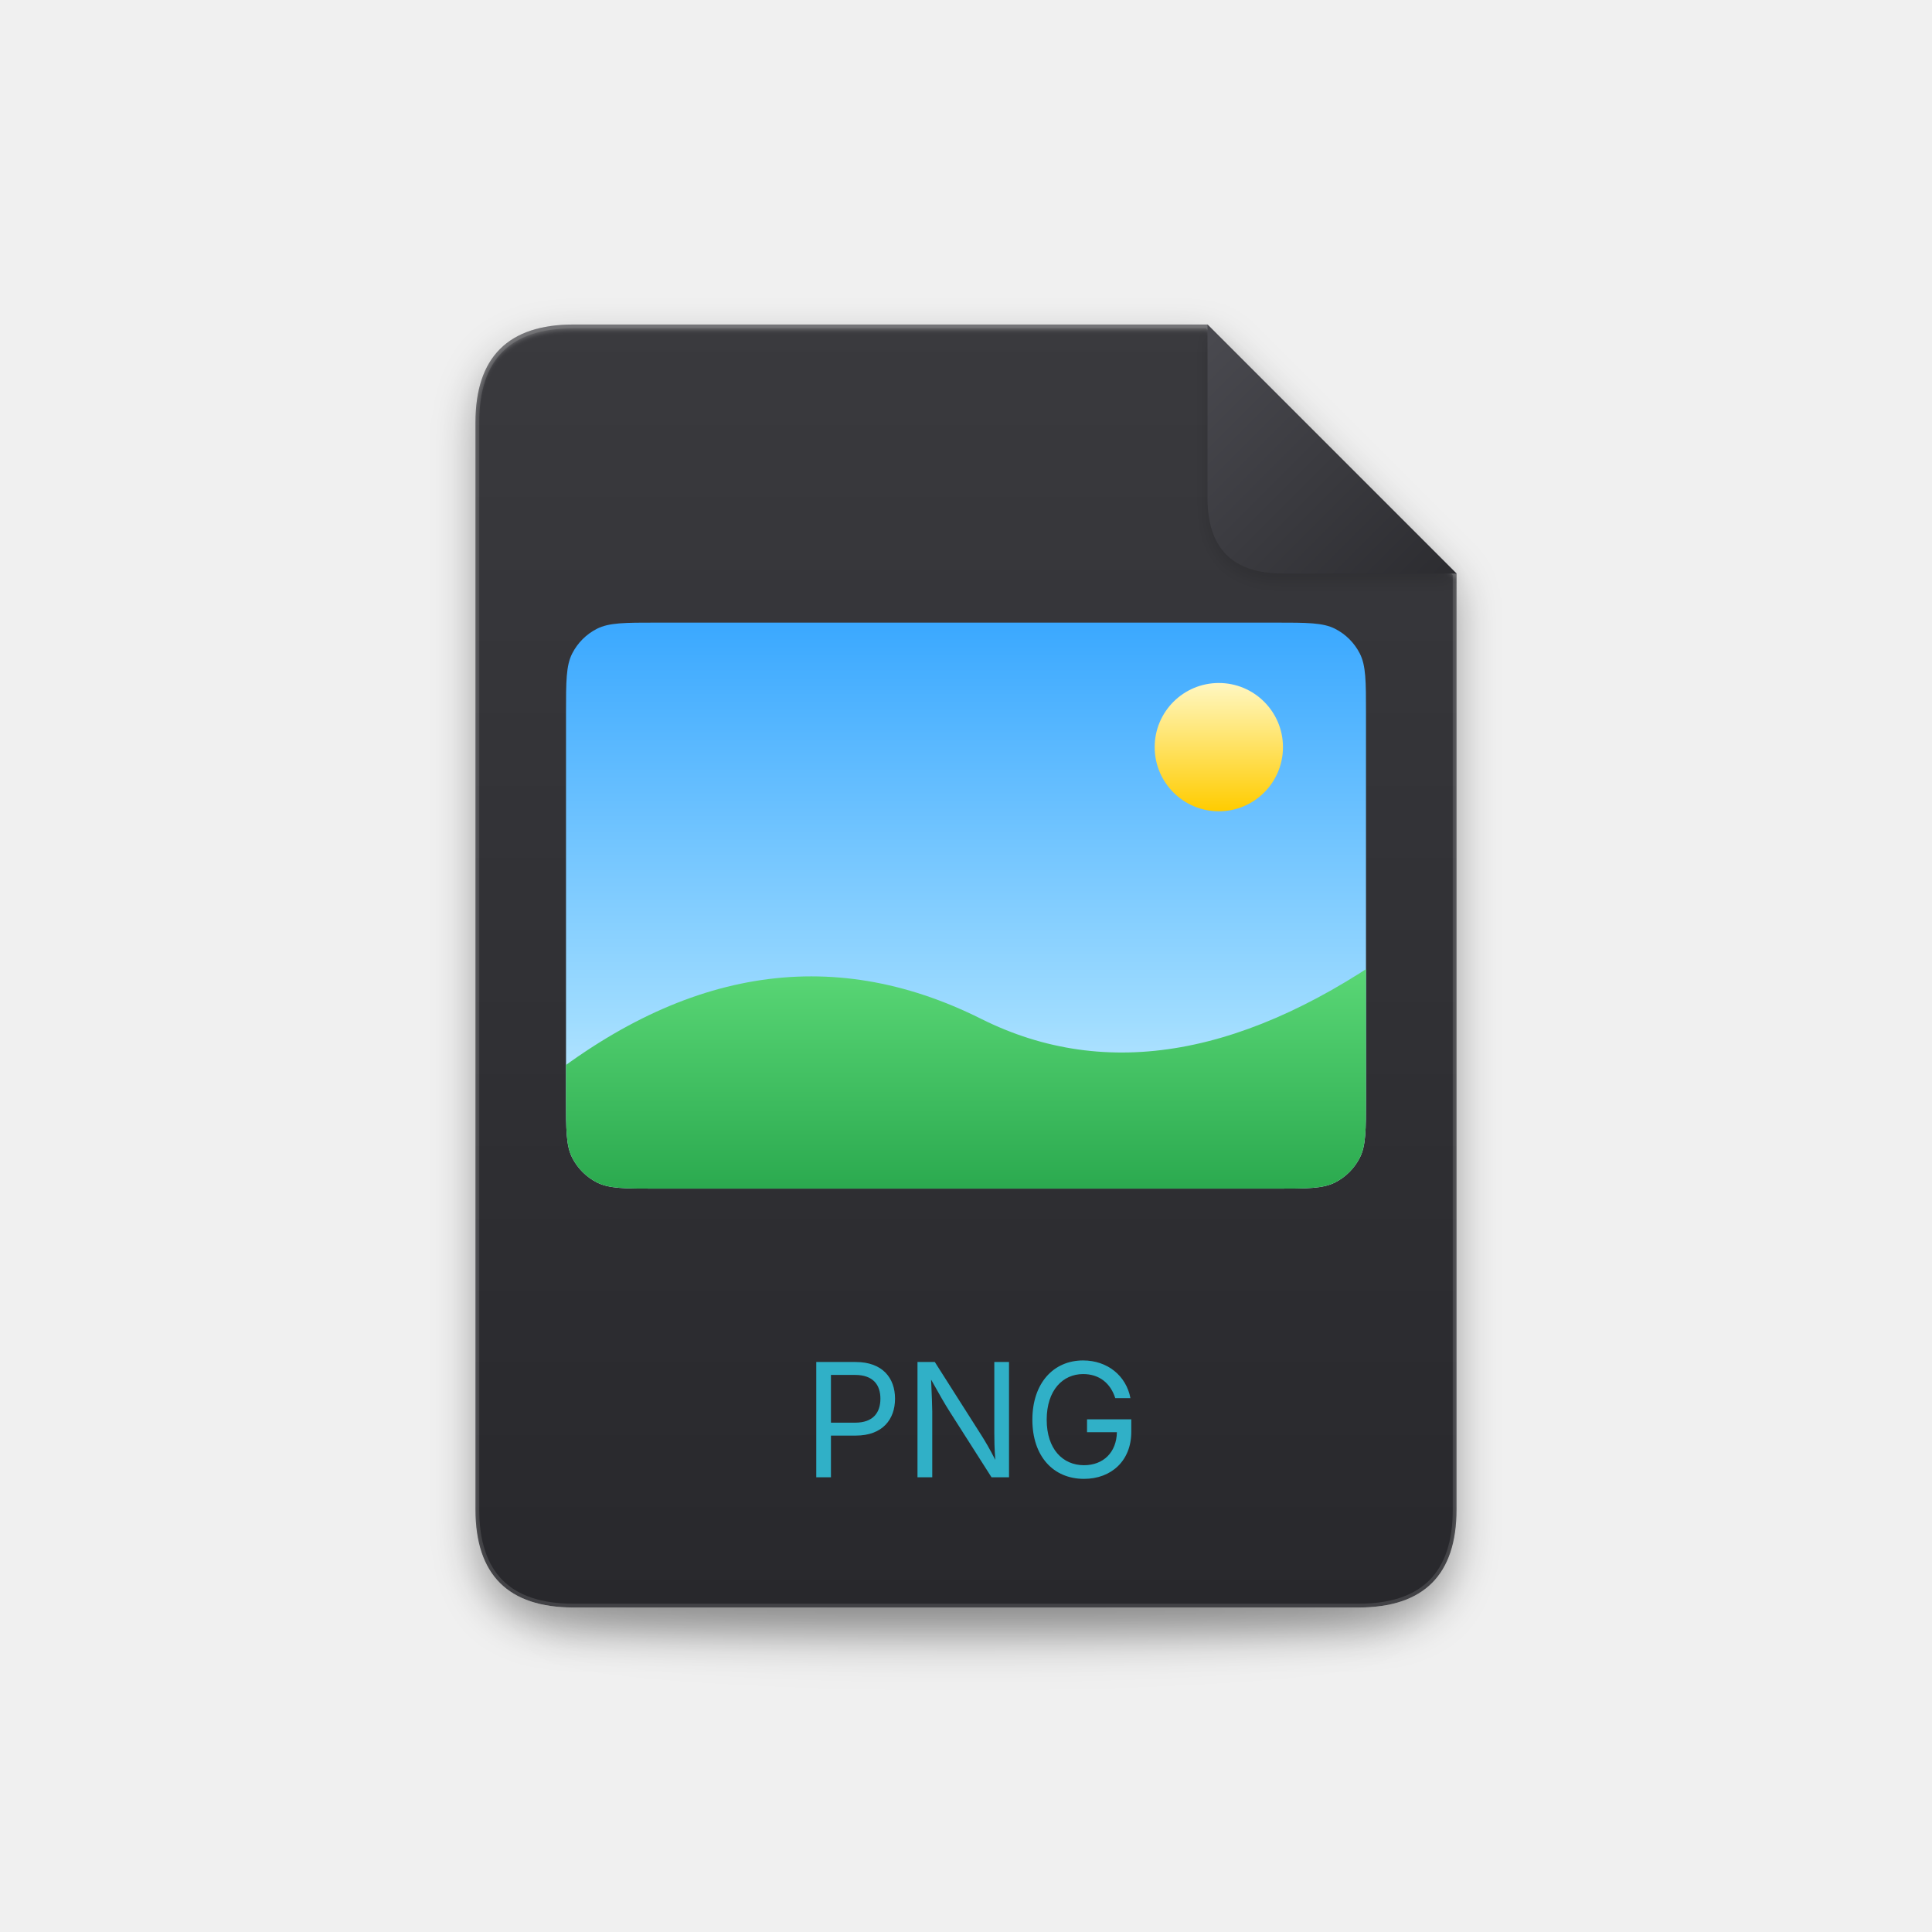
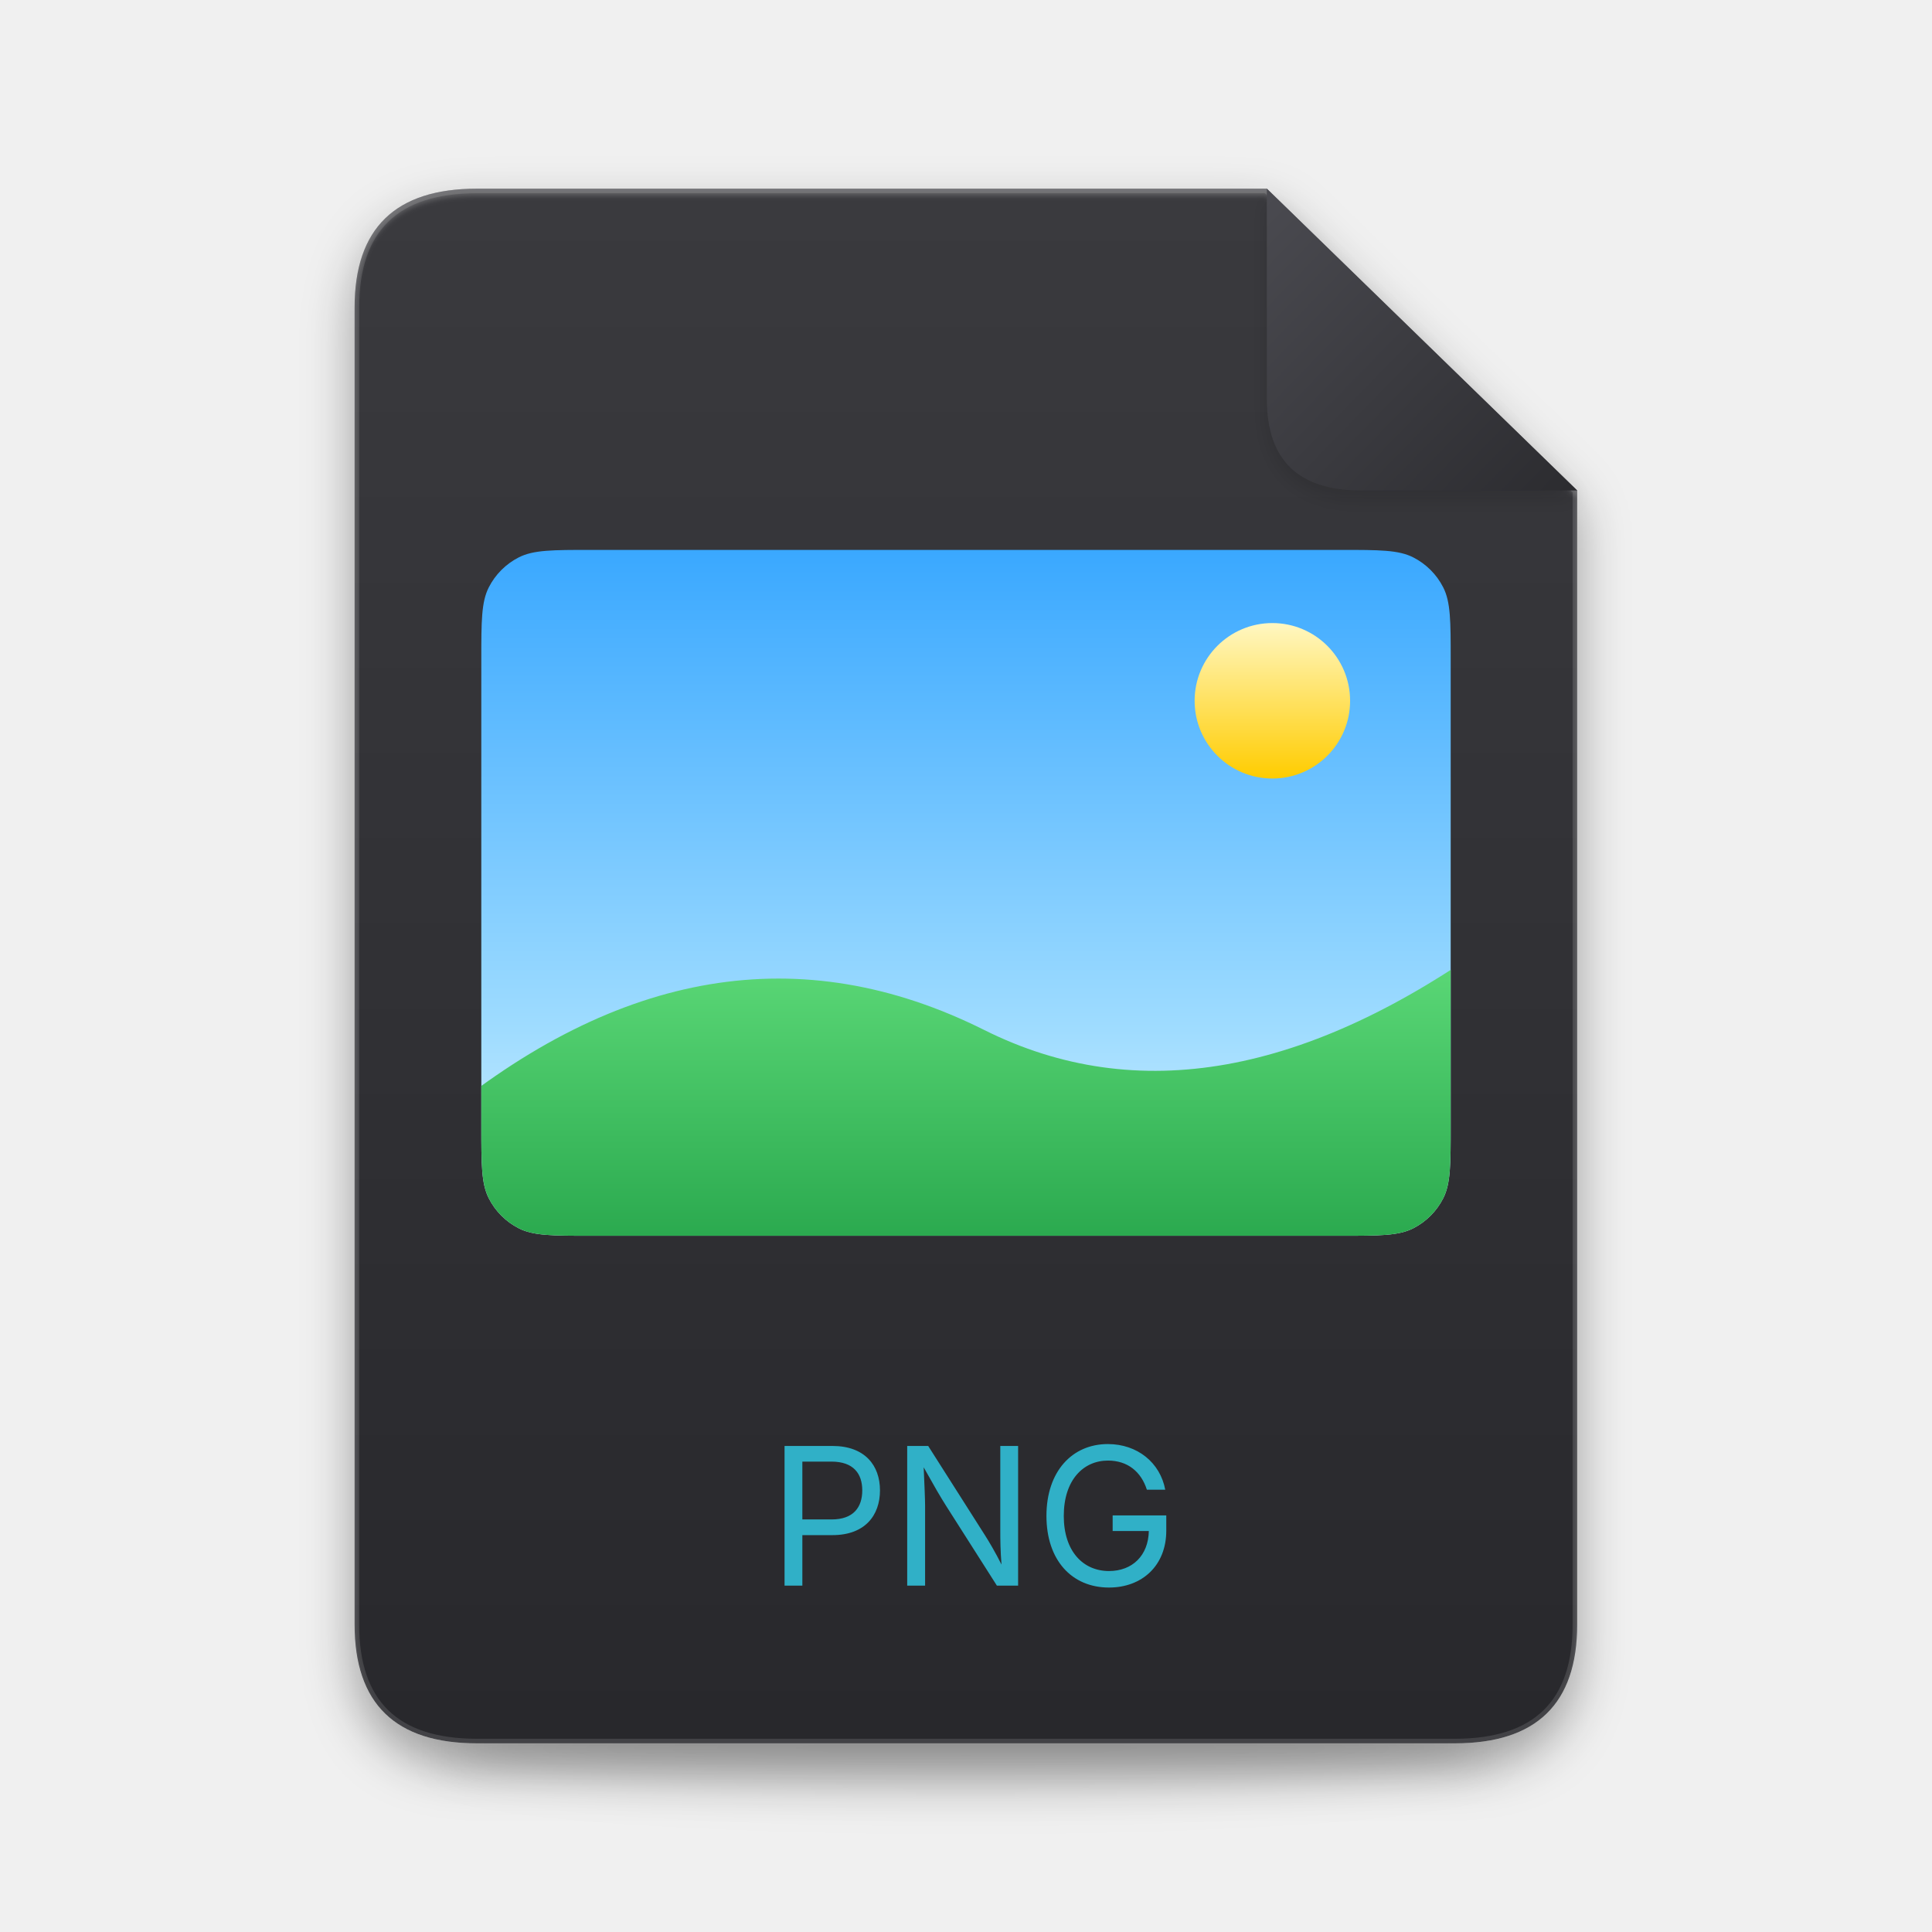
<svg xmlns="http://www.w3.org/2000/svg" xmlns:xlink="http://www.w3.org/1999/xlink" width="1024px" height="1024px" viewBox="0 0 1024 1024" version="1.1">
  <defs>
-     <path d="M772,304 L772,803 L771.955,803.001 C771.089,831.72 757.598,847.815 731.482,851.285 C733.142,852.169 734,853.076 734,854 C734,863.941 634.607,872 512,872 C389.393,872 290,863.941 290,854 C290,853.077 290.858,852.169 292.512,851.283 C266.402,847.814 252.911,831.72 252.045,803.001 L252,803 L252,224 C252,189.333 269.333,172 304,172 L640,172 Z" id="path-1" />
-     <filter x="-8.1%" y="-100.0%" width="116.2%" height="300.0%" filterUnits="objectBoundingBox" id="filter-2">
+     <path d="M835.941,259.953 L835.941,860.988 C835.941,898.069 819.111,918.784 785.451,923.133 C787.518,924.205 788.587,925.304 788.587,926.424 C788.587,938.47 664.729,948.235 511.941,948.235 C359.154,948.235 235.295,938.47 235.295,926.424 C235.295,925.305 236.364,924.205 238.425,923.132 C204.771,918.783 187.941,898.068 187.941,860.988 L187.941,163.012 C187.941,121.004 209.541,100 252.741,100 L671.449,100 Z" id="path-1" />
+     <filter x="-6.5%" y="-82.5%" width="113.0%" height="265.0%" filterUnits="objectBoundingBox" id="filter-2">
      <feGaussianBlur stdDeviation="12" in="SourceGraphic" />
    </filter>
    <linearGradient x1="50%" y1="0%" x2="50%" y2="100%" id="linearGradient-3">
      <stop stop-color="#3A3A3E" offset="0%" />
      <stop stop-color="#28282C" offset="100%" />
    </linearGradient>
-     <path d="M52,0 L388,0 L520,132 L520,628 C520,662.667 502.667,680 468,680 L52,680 C17.333,680 0,662.667 0,628 L0,52 C0,17.333 17.333,0 52,0 Z" id="path-4" />
-     <filter x="-7.3%" y="-4.1%" width="114.6%" height="111.2%" filterUnits="objectBoundingBox" id="filter-5">
-       <feOffset dx="0" dy="10" in="SourceAlpha" result="shadowOffsetOuter1" />
-       <feGaussianBlur stdDeviation="11" in="shadowOffsetOuter1" result="shadowBlurOuter1" />
+     <path d="M55.8,0 L474.508,0 L639,159.953 L639,760.988 C639,802.996 617.4,824 574.2,824 L55.8,824 C12.6,824 -9,802.996 -9,760.988 L-9,63.012 C-9,21.004 12.6,0 55.8,0 Z" id="path-4" />
+     <filter x="-7.1%" y="-4.1%" width="114.2%" height="111.2%" filterUnits="objectBoundingBox" id="filter-5">
+       <feOffset dx="0" dy="12.118" in="SourceAlpha" result="shadowOffsetOuter1" />
+       <feGaussianBlur stdDeviation="13.329" in="shadowOffsetOuter1" result="shadowBlurOuter1" />
      <feComposite in="shadowBlurOuter1" in2="SourceAlpha" operator="out" result="shadowBlurOuter1" />
      <feColorMatrix values="0 0 0 0 0   0 0 0 0 0   0 0 0 0 0  0 0 0 0.349 0" type="matrix" in="shadowBlurOuter1" />
    </filter>
-     <filter x="-4.7%" y="-2.1%" width="109.4%" height="107.2%" filterUnits="objectBoundingBox" id="filter-6">
-       <feGaussianBlur stdDeviation="1" in="SourceAlpha" result="shadowBlurInner1" />
-       <feOffset dx="0" dy="3" in="shadowBlurInner1" result="shadowOffsetInner1" />
+     <filter x="-4.6%" y="-2.1%" width="109.2%" height="107.2%" filterUnits="objectBoundingBox" id="filter-6">
+       <feGaussianBlur stdDeviation="1.212" in="SourceAlpha" result="shadowBlurInner1" />
+       <feOffset dx="0" dy="3.635" in="shadowBlurInner1" result="shadowOffsetInner1" />
      <feComposite in="shadowOffsetInner1" in2="SourceAlpha" operator="arithmetic" k2="-1" k3="1" result="shadowInnerInner1" />
      <feColorMatrix values="0 0 0 0 1   0 0 0 0 1   0 0 0 0 1  0 0 0 0.2 0" type="matrix" in="shadowInnerInner1" />
    </filter>
    <linearGradient x1="50%" y1="0%" x2="50%" y2="100%" id="linearGradient-7">
      <stop stop-color="#3AA8FF" offset="0%" />
      <stop stop-color="#9FDCFF" offset="70%" />
      <stop stop-color="#D9F2FF" offset="100%" />
    </linearGradient>
-     <path d="M348,330 L676,330 C692.802,330 701.202,330 707.62,333.27 C713.265,336.146 717.854,340.735 720.73,346.38 C724,352.798 724,361.198 724,378 L724,582 C724,598.802 724,607.202 720.73,613.62 C717.854,619.265 713.265,623.854 707.62,626.73 C701.202,630 692.802,630 676,630 L348,630 C331.198,630 322.798,630 316.38,626.73 C310.735,623.854 306.146,619.265 303.27,613.62 C300,607.202 300,598.802 300,582 L300,378 C300,361.198 300,352.798 303.27,346.38 C306.146,340.735 310.735,336.146 316.38,333.27 C322.798,330 331.198,330 348,330 Z" id="path-8" />
+     <path d="M421.694,399.882 L819.153,399.882 C839.512,399.882 849.692,399.882 857.469,403.845 C864.309,407.33 869.87,412.891 873.355,419.731 C877.318,427.508 877.318,437.688 877.318,458.047 L877.318,705.247 C877.318,725.607 877.318,735.786 873.355,743.563 C869.87,750.403 864.309,755.964 857.469,759.45 C849.692,763.412 839.512,763.412 819.153,763.412 L421.694,763.412 C401.335,763.412 391.155,763.412 383.378,759.45 C376.538,755.964 370.977,750.403 367.492,743.563 C363.529,735.786 363.529,725.607 363.529,705.247 L363.529,458.047 C363.529,437.688 363.529,427.508 367.492,419.731 C370.977,412.891 376.538,407.33 383.378,403.845 C391.155,399.882 401.335,399.882 421.694,399.882 Z" id="path-8" />
    <linearGradient x1="50%" y1="0%" x2="50%" y2="100%" id="linearGradient-10">
      <stop stop-color="#FFF7C2" offset="0%" />
      <stop stop-color="#FFCC00" offset="100%" />
    </linearGradient>
    <linearGradient x1="50%" y1="0%" x2="50%" y2="100%" id="linearGradient-11">
      <stop stop-color="#5FDC7A" offset="0%" />
      <stop stop-color="#1F9E45" offset="100%" />
    </linearGradient>
-     <linearGradient x1="0%" y1="0%" x2="100%" y2="100%" id="linearGradient-12">
+     <linearGradient x1="0%" y1="2.722%" x2="100%" y2="97.278%" id="linearGradient-12">
      <stop stop-color="#4A4A50" offset="0%" />
      <stop stop-color="#2C2C30" offset="100%" />
    </linearGradient>
-     <path d="M388,0 L520,132 L428,132 C401.333,132 388,118.667 388,92 L388,0 Z" id="path-13" />
-     <filter x="-10.6%" y="-7.6%" width="121.2%" height="121.2%" filterUnits="objectBoundingBox" id="filter-14">
-       <feOffset dx="0" dy="4" in="SourceAlpha" result="shadowOffsetOuter1" />
-       <feGaussianBlur stdDeviation="4" in="shadowOffsetOuter1" result="shadowBlurOuter1" />
+     <path d="M474.508,0 L639,159.953 L524.354,159.953 C491.123,159.953 474.508,143.796 474.508,111.482 L474.508,0 Z" id="path-13" />
+     <filter x="-10.3%" y="-7.6%" width="120.6%" height="121.2%" filterUnits="objectBoundingBox" id="filter-14">
+       <feOffset dx="0" dy="4.847" in="SourceAlpha" result="shadowOffsetOuter1" />
+       <feGaussianBlur stdDeviation="4.847" in="shadowOffsetOuter1" result="shadowBlurOuter1" />
      <feColorMatrix values="0 0 0 0 0   0 0 0 0 0   0 0 0 0 0  0 0 0 0.122 0" type="matrix" in="shadowBlurOuter1" />
    </filter>
  </defs>
  <g id="icon-dark" stroke="none" fill="none" xlink:href="#path-1" fill-rule="evenodd" stroke-width="1">
-     <g id="Glyph" transform="translate(252, 172)">
-       <ellipse id="Ground-shadow" fill-opacity="0.149" fill="#000000" filter="url(#filter-2)" cx="260" cy="682" rx="222" ry="18" />
+     <g id="Glyph" transform="translate(196.9412, 100)">
+       <ellipse id="Ground-shadow" fill-opacity="0.149" fill="#000000" filter="url(#filter-2)" cx="315" cy="826.424" rx="276.646" ry="21.812" />
      <g id="Page">
        <use fill="black" fill-opacity="1" filter="url(#filter-5)" xlink:href="#path-4" />
        <use fill="url(#linearGradient-3)" fill-rule="evenodd" xlink:href="#path-4" />
        <use fill="black" fill-opacity="1" filter="url(#filter-6)" xlink:href="#path-4" />
-         <path stroke-opacity="0.122" stroke="#FFFFFF" stroke-width="2" d="M387.586,1 L519,132.414 L519,628 C519,662.114 502.114,679 468,679 L52,679 C17.886,679 1,662.114 1,628 L1,52 C1,17.886 17.886,1 52,1 Z" stroke-linejoin="square" />
+         <path stroke-opacity="0.122" stroke="#FFFFFF" stroke-width="2.424" d="M637.788,160.465 L637.788,760.988 C637.788,802.319 616.738,822.788 574.2,822.788 L55.8,822.788 C13.262,822.788 -7.788,802.319 -7.788,760.988 L-7.788,63.012 C-7.788,21.681 13.262,1.212 55.8,1.212 L474.016,1.212 Z" stroke-linejoin="square" />
      </g>
-       <g id="Photo" transform="translate(-252, -172)">
+       <g id="Photo" transform="translate(-305.3647, -208.4235)">
        <mask id="mask-9" fill="white">
          <use xlink:href="#path-8" />
        </mask>
        <use id="Photo-mask" fill="url(#linearGradient-7)" xlink:href="#path-8" />
-         <circle id="Sun" fill="url(#linearGradient-10)" mask="url(#mask-9)" cx="646" cy="396" r="34" />
-         <path d="M280,580 C360,513.333 440,500 520,540 C586.667,573.333 661.333,560 744,500 L744,660 L280,660 L280,580 Z" id="Hill" fill="url(#linearGradient-11)" mask="url(#mask-9)" />
+         <circle id="Sun" fill="url(#linearGradient-10)" mask="url(#mask-9)" cx="782.8" cy="479.859" r="41.2" />
+         <path d="M339.294,702.824 C436.235,622.039 533.176,605.882 630.118,654.353 C710.902,694.745 801.38,678.588 901.553,605.882 L901.553,799.765 L339.294,799.765 L339.294,702.824 Z" id="Hill" fill="url(#linearGradient-11)" mask="url(#mask-9)" />
      </g>
-       <text id="Extension" font-family="Inter-Regular_Medium, Inter" font-size="84" font-weight="400" fill="#30B0C7">
-         <tspan x="173.245" y="611">PNG</tspan>
+       <text id="Extension" font-family="Inter-Regular_Medium, Inter" font-size="101.788" font-weight="400" fill="#30B0C7">
+         <tspan x="209.932" y="740.429">PNG</tspan>
      </text>
      <g id="Corner">
        <use fill="black" fill-opacity="1" filter="url(#filter-14)" xlink:href="#path-13" />
        <use fill="url(#linearGradient-12)" fill-rule="evenodd" xlink:href="#path-13" />
      </g>
    </g>
  </g>
</svg>
